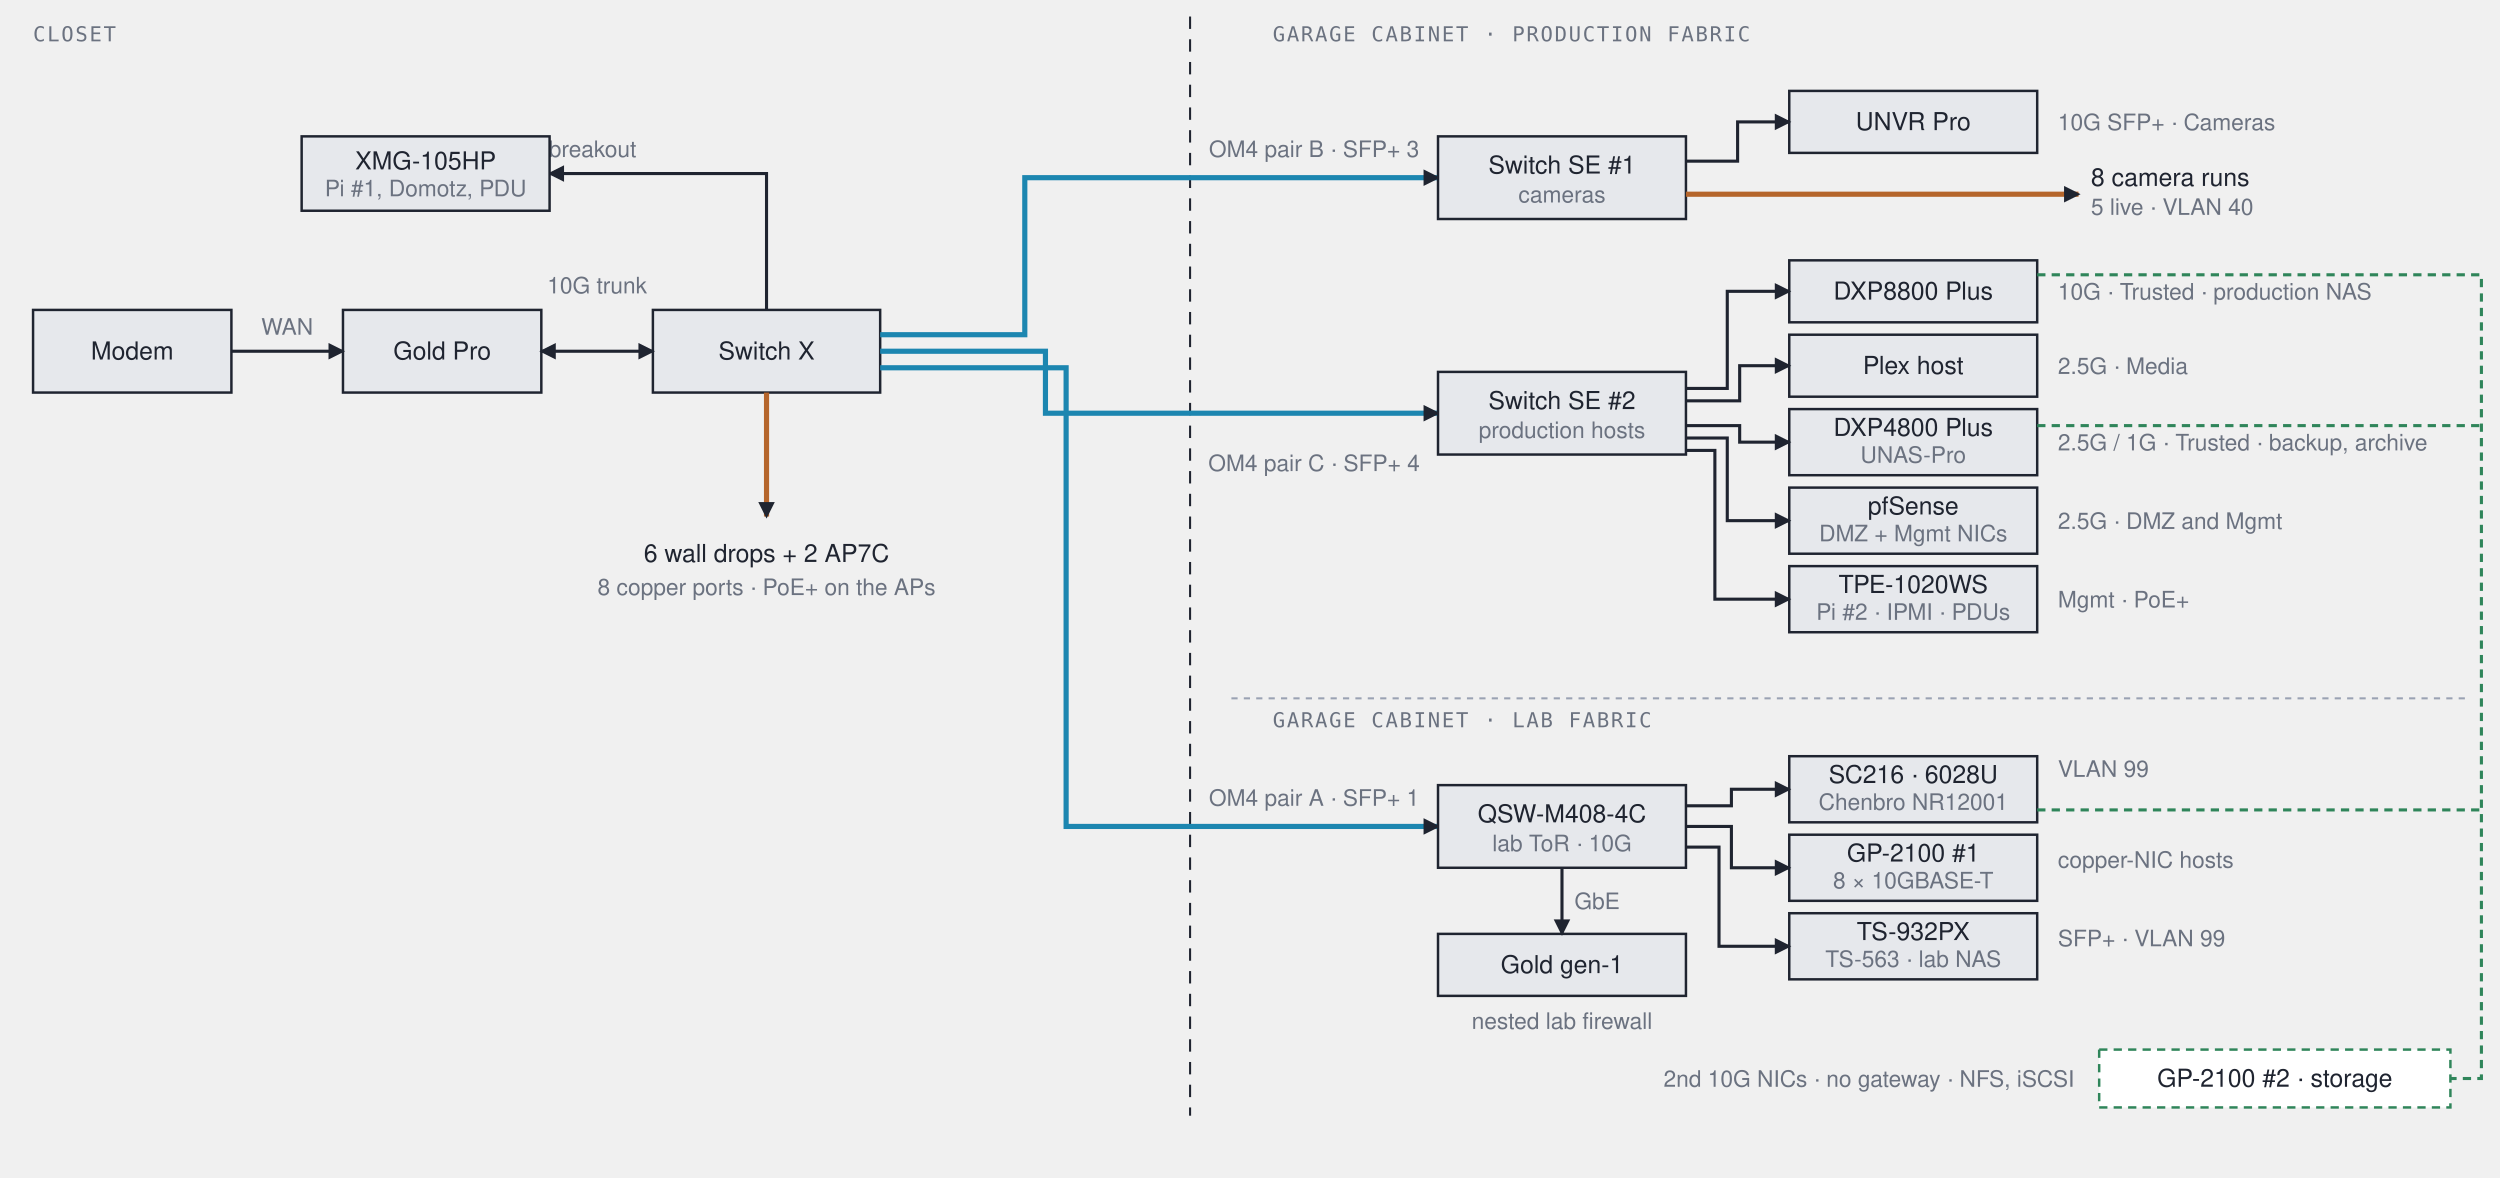
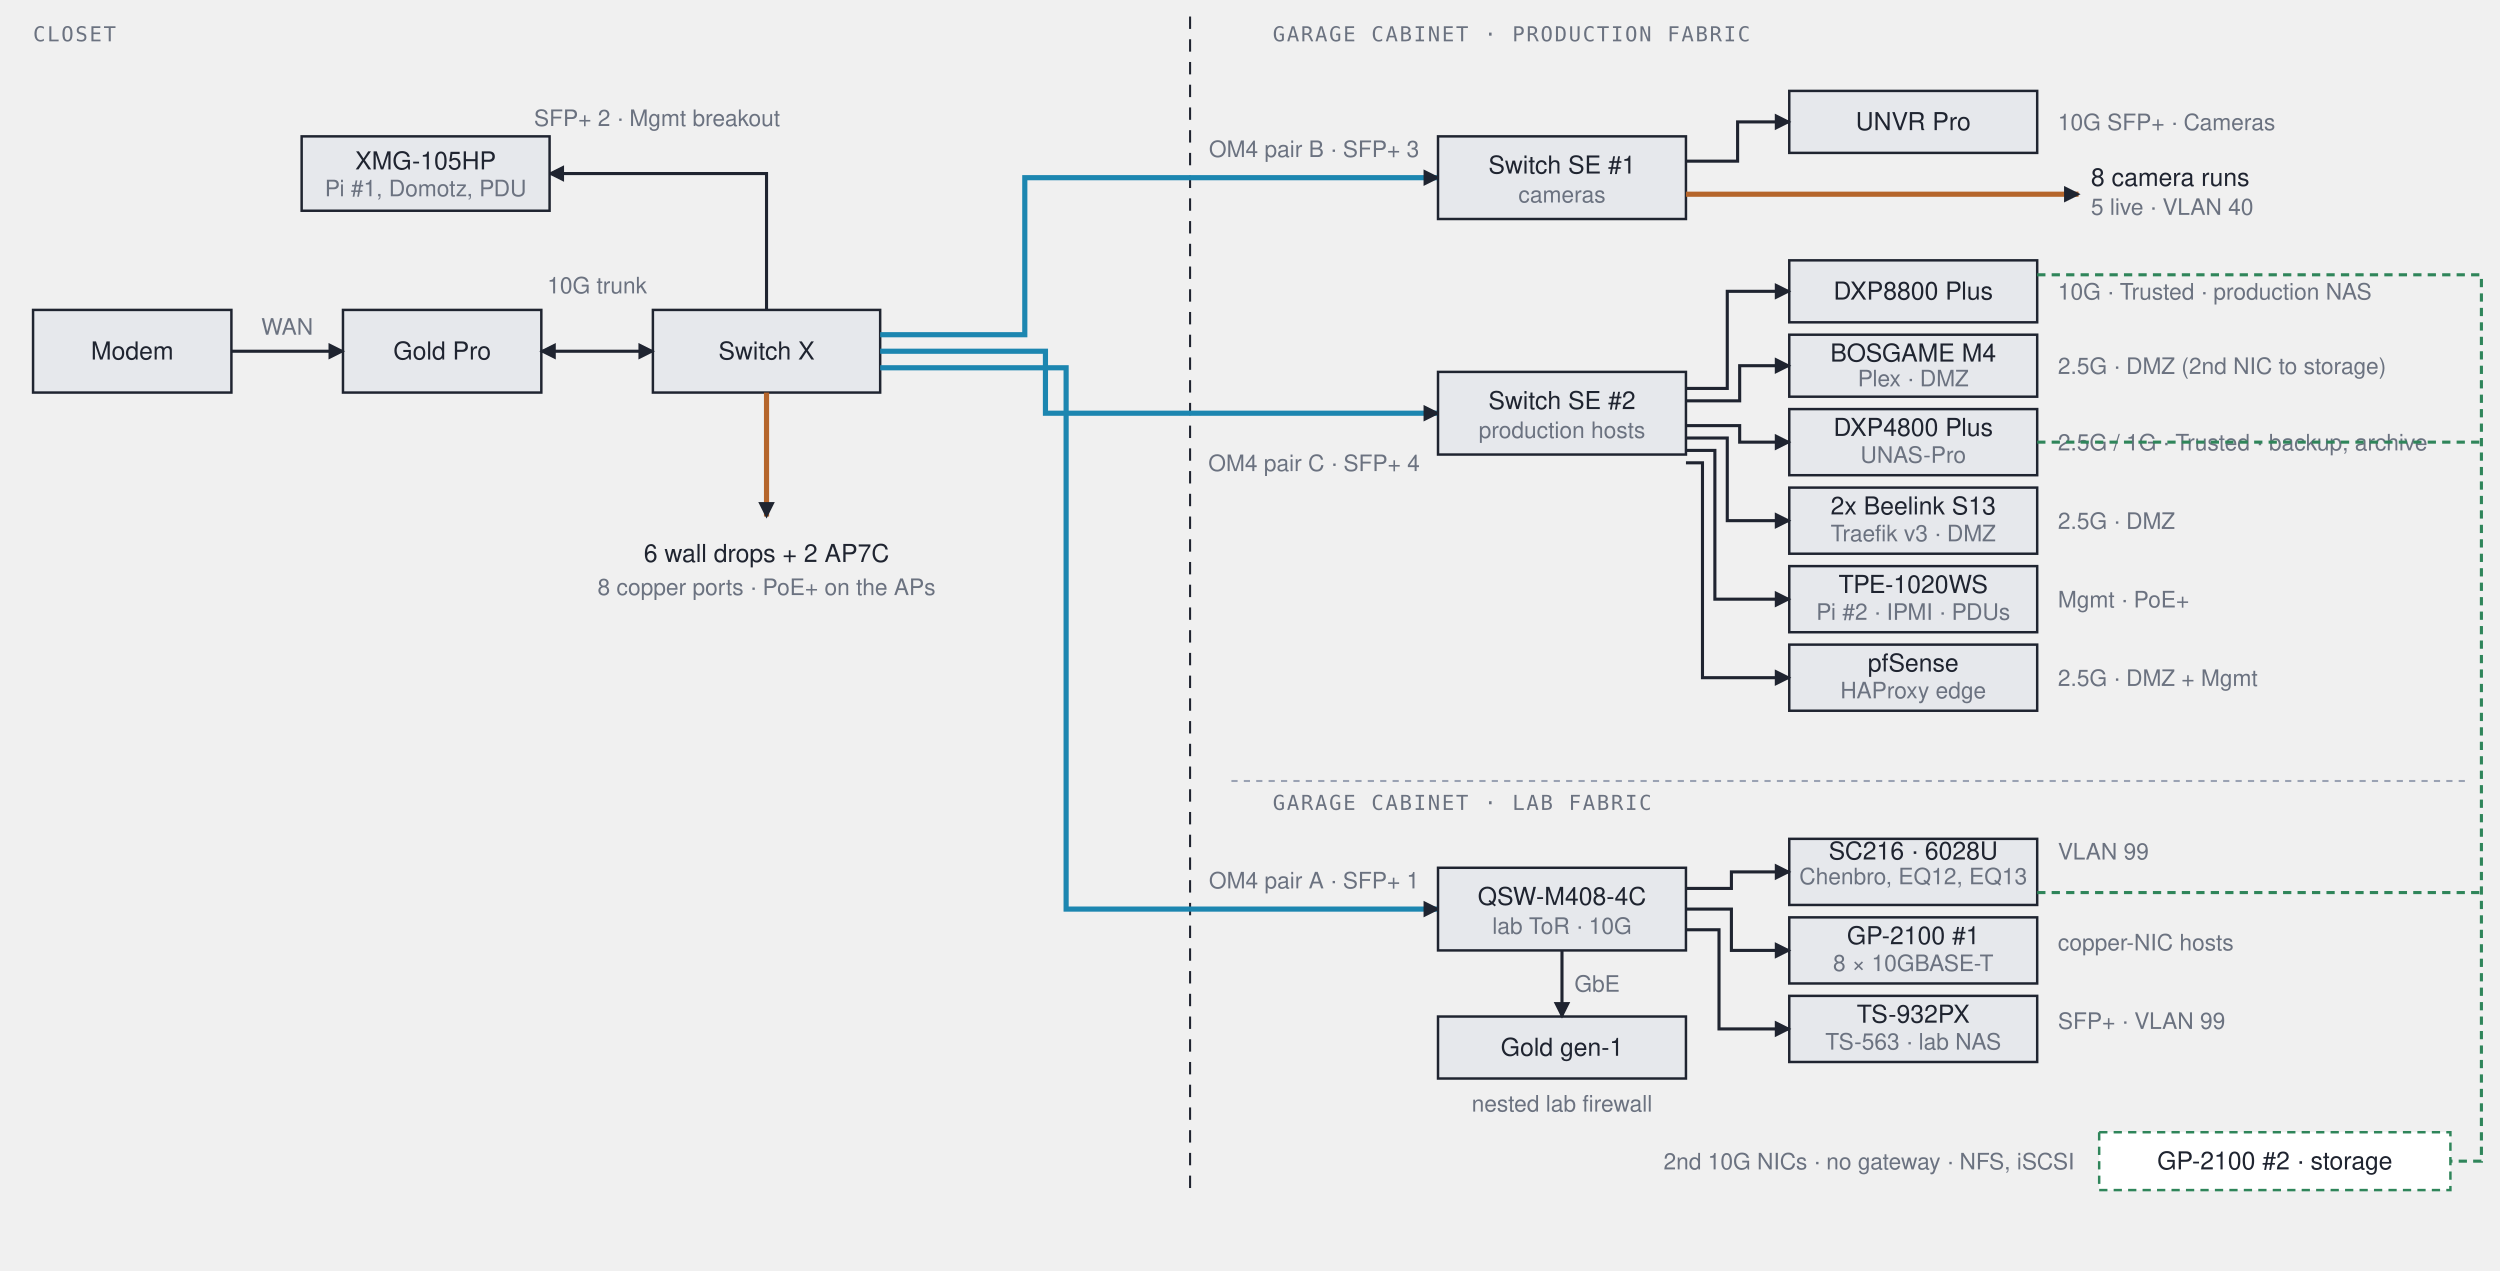
- <svg xmlns="http://www.w3.org/2000/svg" style="background:#f7f7f5" viewBox="-16 0 1210 570" role="img" aria-label="Signal path: the modem, Gold Pro and Switch X in the closet, with a DAC to the Zyxel XMG-105HP management breakout and copper to six wall drops and two AP7 ceiling units. Three OM4 fiber pairs cross to the garage cabinet. Pair B feeds Switch SE 1 with the eight camera runs and the UNVR Pro. Pair C feeds Switch SE 2 with the UGREEN DXP8800 Plus production NAS at 10G, the Plex host, the DXP4800 Plus and UNAS-Pro, pfSense, and the TRENDnet TPE-1020WS console switch carrying Pi-hole 2, the three IPMI ports and the PDUs. Pair A feeds the lab fabric: the QNAP QSW-M408-4C top-of-rack switch with the Supermicro SC216 and 6028U-TR4 plus, the Chenbro NR12001, a GiGaPlus copper switch, the two QNAP lab NAS units and the Gold gen-1. A second GiGaPlus switch is an isolated storage network between the NAS units and the servers.">
+ <svg xmlns="http://www.w3.org/2000/svg" style="background:#f7f7f5" viewBox="-16 0 1210 615" role="img" aria-label="Signal path: the modem, Gold Pro and Switch X in the closet, with a DAC to the Zyxel XMG-105HP management breakout and copper to six wall drops and two AP7 ceiling units. Three OM4 fiber pairs cross to the garage cabinet. Pair B feeds Switch SE 1 with the eight camera runs and the UNVR Pro. Pair C feeds Switch SE 2 with the UGREEN DXP8800 Plus production NAS at 10G, the Plex host, the DXP4800 Plus and UNAS-Pro, pfSense, and the TRENDnet TPE-1020WS console switch carrying Pi-hole 2, the three IPMI ports and the PDUs. Pair A feeds the lab fabric: the QNAP QSW-M408-4C top-of-rack switch with the Supermicro SC216 and 6028U-TR4 plus, the Chenbro NR12001, a GiGaPlus copper switch, the two QNAP lab NAS units and the Gold gen-1. A second GiGaPlus switch is an isolated storage network between the NAS units and the servers.">
  <style>
  svg { font-family: -apple-system, "Segoe UI", Helvetica, Arial, sans-serif; }
  .lbl { font-size: 12px; fill: #1f2430; }
  .lbl-2 { font-size: 11px; fill: #6b7280; }
  .edge { stroke: #1f2430; stroke-width: 1.5; fill: none; }
  .edge-c { stroke: #b5652b; stroke-width: 2.5; fill: none; }
  .edge-f { stroke: #1c86b0; stroke-width: 2.5; fill: none; }
  .edge-s { stroke: #2f855a; stroke-width: 1.5; fill: none; stroke-dasharray: 4 3; }
  .node { fill: #e6e8ec; stroke: #1f2430; stroke-width: 1.2; }
  .node-s { fill: #ffffff; stroke: #2f855a; stroke-width: 1.2; stroke-dasharray: 4 3; }
  .lane { font-family: ui-monospace, Menlo, monospace; font-size: 10px; fill: #6b7280; letter-spacing: 0.08em; }
</style>
  <defs>
    <marker id="a2" viewBox="0 0 8 8" refX="7" refY="4" markerWidth="8" markerHeight="8" markerUnits="userSpaceOnUse" orient="auto-start-reverse">
      <path d="M0,0 L8,4 L0,8 z" fill="#1f2430" />
    </marker>
  </defs>
  <text x="0" y="20" class="lane">CLOSET</text>
  <text x="600" y="20" class="lane">GARAGE CABINET · PRODUCTION FABRIC</text>
-   <text x="600" y="352" class="lane">GARAGE CABINET · LAB FABRIC</text>
-   <line x1="560" y1="8" x2="560" y2="540" stroke="#1f2430" stroke-width="1" stroke-dasharray="6 5" />
-   <line x1="580" y1="338" x2="1180" y2="338" stroke="#9aa2b3" stroke-width="1" stroke-dasharray="3 3" />
+   <text x="600" y="392" class="lane">GARAGE CABINET · LAB FABRIC</text>
+   <line x1="560" y1="8" x2="560" y2="580" stroke="#1f2430" stroke-width="1" stroke-dasharray="6 5" />
+   <line x1="580" y1="378" x2="1180" y2="378" stroke="#9aa2b3" stroke-width="1" stroke-dasharray="3 3" />
  <rect x="0" y="150" width="96" height="40" class="node" />
  <text x="48" y="174" class="lbl" text-anchor="middle">Modem</text>
  <rect x="150" y="150" width="96" height="40" class="node" />
  <text x="198" y="174" class="lbl" text-anchor="middle">Gold Pro</text>
  <rect x="300" y="150" width="110" height="40" class="node" />
  <text x="355" y="174" class="lbl" text-anchor="middle">Switch X</text>
  <line x1="96" y1="170" x2="150" y2="170" class="edge" marker-end="url(#a2)" />
  <text x="123" y="162" class="lbl-2" text-anchor="middle">WAN</text>
  <line x1="246" y1="170" x2="300" y2="170" class="edge" marker-end="url(#a2)" marker-start="url(#a2)" />
  <text x="273" y="142" class="lbl-2" text-anchor="middle">10G trunk</text>
  <path d="M355,190 L355,250" class="edge-c" marker-end="url(#a2)" />
  <text x="355" y="272" class="lbl" text-anchor="middle">6 wall drops + 2 AP7C</text>
  <text x="355" y="288" class="lbl-2" text-anchor="middle">8 copper ports · PoE+ on the APs</text>
  <path d="M355,150 L355,84 L250,84" class="edge" marker-end="url(#a2)" />
-   <text x="292" y="76" class="lbl-2" text-anchor="end">SFP+ 2 · Mgmt breakout</text>
+   <text x="302" y="61" class="lbl-2" text-anchor="middle">SFP+ 2 · Mgmt breakout</text>
  <rect x="130" y="66" width="120" height="36" class="node" />
  <text x="190" y="82" class="lbl" text-anchor="middle">XMG-105HP</text>
  <text x="190" y="95" class="lbl-2" text-anchor="middle">Pi #1, Domotz, PDU</text>
  <path d="M410,162 L480,162 L480,86 L680,86" class="edge-f" marker-end="url(#a2)" />
  <text x="620" y="76" class="lbl-2" text-anchor="middle">OM4 pair B · SFP+ 3</text>
  <path d="M410,170 L490,170 L490,200 L680,200" class="edge-f" marker-end="url(#a2)" />
  <text x="620" y="228" class="lbl-2" text-anchor="middle">OM4 pair C · SFP+ 4</text>
-   <path d="M410,178 L500,178 L500,400 L680,400" class="edge-f" marker-end="url(#a2)" />
-   <text x="620" y="390" class="lbl-2" text-anchor="middle">OM4 pair A · SFP+ 1</text>
+   <path d="M410,178 L500,178 L500,440 L680,440" class="edge-f" marker-end="url(#a2)" />
+   <text x="620" y="430" class="lbl-2" text-anchor="middle">OM4 pair A · SFP+ 1</text>
  <rect x="680" y="66" width="120" height="40" class="node" />
  <text x="740" y="84" class="lbl" text-anchor="middle">Switch SE #1</text>
  <text x="740" y="98" class="lbl-2" text-anchor="middle">cameras</text>
  <rect x="850" y="44" width="120" height="30" class="node" />
  <text x="910" y="63" class="lbl" text-anchor="middle">UNVR Pro</text>
  <path d="M800,78 L825,78 L825,59 L850,59" class="edge" marker-end="url(#a2)" />
  <text x="980" y="63" class="lbl-2">10G SFP+ · Cameras</text>
  <path d="M800,94 L990,94" class="edge-c" marker-end="url(#a2)" />
  <text x="996" y="90" class="lbl">8 camera runs</text>
  <text x="996" y="104" class="lbl-2">5 live · VLAN 40</text>
  <rect x="680" y="180" width="120" height="40" class="node" />
  <text x="740" y="198" class="lbl" text-anchor="middle">Switch SE #2</text>
  <text x="740" y="212" class="lbl-2" text-anchor="middle">production hosts</text>
  <rect x="850" y="126" width="120" height="30" class="node" />
  <text x="910" y="145" class="lbl" text-anchor="middle">DXP8800 Plus</text>
  <rect x="850" y="162" width="120" height="30" class="node" />
-   <text x="910" y="181" class="lbl" text-anchor="middle">Plex host</text>
+   <text x="910" y="175" class="lbl" text-anchor="middle">BOSGAME M4</text>
+   <text x="910" y="187" class="lbl-2" text-anchor="middle">Plex · DMZ</text>
  <rect x="850" y="198" width="120" height="32" class="node" />
  <text x="910" y="211" class="lbl" text-anchor="middle">DXP4800 Plus</text>
  <text x="910" y="224" class="lbl-2" text-anchor="middle">UNAS-Pro</text>
  <rect x="850" y="236" width="120" height="32" class="node" />
-   <text x="910" y="249" class="lbl" text-anchor="middle">pfSense</text>
-   <text x="910" y="262" class="lbl-2" text-anchor="middle">DMZ + Mgmt NICs</text>
+   <text x="910" y="249" class="lbl" text-anchor="middle">2x Beelink S13</text>
+   <text x="910" y="262" class="lbl-2" text-anchor="middle">Traefik v3 · DMZ</text>
+   <rect x="850" y="312" width="120" height="32" class="node" />
+   <text x="910" y="325" class="lbl" text-anchor="middle">pfSense</text>
+   <text x="910" y="338" class="lbl-2" text-anchor="middle">HAProxy edge</text>
+   <path d="M800,224 L808,224 L808,328 L850,328" class="edge" marker-end="url(#a2)" />
+   <text x="980" y="332" class="lbl-2">2.5G · DMZ + Mgmt</text>
  <rect x="850" y="274" width="120" height="32" class="node" />
  <text x="910" y="287" class="lbl" text-anchor="middle">TPE-1020WS</text>
  <text x="910" y="300" class="lbl-2" text-anchor="middle">Pi #2 · IPMI · PDUs</text>
  <path d="M800,188 L820,188 L820,141 L850,141" class="edge" marker-end="url(#a2)" />
  <path d="M800,194 L826,194 L826,177 L850,177" class="edge" marker-end="url(#a2)" />
  <path d="M800,206 L826,206 L826,214 L850,214" class="edge" marker-end="url(#a2)" />
  <path d="M800,212 L820,212 L820,252 L850,252" class="edge" marker-end="url(#a2)" />
  <path d="M800,218 L814,218 L814,290 L850,290" class="edge" marker-end="url(#a2)" />
  <text x="980" y="145" class="lbl-2">10G · Trusted · production NAS</text>
-   <text x="980" y="181" class="lbl-2">2.5G · Media</text>
+   <text x="980" y="181" class="lbl-2">2.5G · DMZ (2nd NIC to storage)</text>
  <text x="980" y="218" class="lbl-2">2.5G / 1G · Trusted · backup, archive</text>
-   <text x="980" y="256" class="lbl-2">2.5G · DMZ and Mgmt</text>
+   <text x="980" y="256" class="lbl-2">2.5G · DMZ</text>
  <text x="980" y="294" class="lbl-2">Mgmt · PoE+</text>
-   <rect x="680" y="380" width="120" height="40" class="node" />
-   <text x="740" y="398" class="lbl" text-anchor="middle">QSW-M408-4C</text>
-   <text x="740" y="412" class="lbl-2" text-anchor="middle">lab ToR · 10G</text>
-   <rect x="850" y="366" width="120" height="32" class="node" />
-   <text x="910" y="379" class="lbl" text-anchor="middle">SC216 · 6028U</text>
-   <text x="910" y="392" class="lbl-2" text-anchor="middle">Chenbro NR12001</text>
-   <rect x="850" y="404" width="120" height="32" class="node" />
-   <text x="910" y="417" class="lbl" text-anchor="middle">GP-2100 #1</text>
-   <text x="910" y="430" class="lbl-2" text-anchor="middle">8 × 10GBASE-T</text>
-   <rect x="850" y="442" width="120" height="32" class="node" />
-   <text x="910" y="455" class="lbl" text-anchor="middle">TS-932PX</text>
-   <text x="910" y="468" class="lbl-2" text-anchor="middle">TS-563 · lab NAS</text>
-   <rect x="680" y="452" width="120" height="30" class="node" />
-   <text x="740" y="471" class="lbl" text-anchor="middle">Gold gen-1</text>
-   <path d="M800,390 L822,390 L822,382 L850,382" class="edge" marker-end="url(#a2)" />
-   <path d="M800,400 L822,400 L822,420 L850,420" class="edge" marker-end="url(#a2)" />
-   <path d="M800,410 L816,410 L816,458 L850,458" class="edge" marker-end="url(#a2)" />
-   <path d="M740,420 L740,452" class="edge" marker-end="url(#a2)" />
-   <text x="746" y="440" class="lbl-2">GbE</text>
-   <text x="980" y="376" class="lbl-2">VLAN 99</text>
-   <text x="980" y="420" class="lbl-2">copper-NIC hosts</text>
-   <text x="980" y="458" class="lbl-2">SFP+ · VLAN 99</text>
-   <text x="740" y="498" class="lbl-2" text-anchor="middle">nested lab firewall</text>
-   <rect x="1000" y="508" width="170" height="28" class="node-s" />
-   <text x="1085" y="526" class="lbl" text-anchor="middle">GP-2100 #2 · storage</text>
-   <path d="M970,133 L1185,133 L1185,522 L1170,522" class="edge-s" />
-   <path d="M970,206 L1185,206" class="edge-s" />
-   <path d="M970,392 L1185,392" class="edge-s" />
-   <text x="988" y="526" class="lbl-2" text-anchor="end">2nd 10G NICs · no gateway · NFS, iSCSI</text>
+   <rect x="680" y="420" width="120" height="40" class="node" />
+   <text x="740" y="438" class="lbl" text-anchor="middle">QSW-M408-4C</text>
+   <text x="740" y="452" class="lbl-2" text-anchor="middle">lab ToR · 10G</text>
+   <rect x="850" y="406" width="120" height="32" class="node" />
+   <text x="910" y="416" class="lbl" text-anchor="middle">SC216 · 6028U</text>
+   <text x="910" y="428" class="lbl-2" text-anchor="middle">Chenbro, EQ12, EQ13</text>
+   <rect x="850" y="444" width="120" height="32" class="node" />
+   <text x="910" y="457" class="lbl" text-anchor="middle">GP-2100 #1</text>
+   <text x="910" y="470" class="lbl-2" text-anchor="middle">8 × 10GBASE-T</text>
+   <rect x="850" y="482" width="120" height="32" class="node" />
+   <text x="910" y="495" class="lbl" text-anchor="middle">TS-932PX</text>
+   <text x="910" y="508" class="lbl-2" text-anchor="middle">TS-563 · lab NAS</text>
+   <rect x="680" y="492" width="120" height="30" class="node" />
+   <text x="740" y="511" class="lbl" text-anchor="middle">Gold gen-1</text>
+   <path d="M800,430 L822,430 L822,422 L850,422" class="edge" marker-end="url(#a2)" />
+   <path d="M800,440 L822,440 L822,460 L850,460" class="edge" marker-end="url(#a2)" />
+   <path d="M800,450 L816,450 L816,498 L850,498" class="edge" marker-end="url(#a2)" />
+   <path d="M740,460 L740,492" class="edge" marker-end="url(#a2)" />
+   <text x="746" y="480" class="lbl-2">GbE</text>
+   <text x="980" y="416" class="lbl-2">VLAN 99</text>
+   <text x="980" y="460" class="lbl-2">copper-NIC hosts</text>
+   <text x="980" y="498" class="lbl-2">SFP+ · VLAN 99</text>
+   <text x="740" y="538" class="lbl-2" text-anchor="middle">nested lab firewall</text>
+   <rect x="1000" y="548" width="170" height="28" class="node-s" />
+   <text x="1085" y="566" class="lbl" text-anchor="middle">GP-2100 #2 · storage</text>
+   <path d="M970,133 L1185,133 L1185,562 L1170,562" class="edge-s" />
+   <path d="M970,214 L1185,214" class="edge-s" />
+   <path d="M970,432 L1185,432" class="edge-s" />
+   <text x="988" y="566" class="lbl-2" text-anchor="end">2nd 10G NICs · no gateway · NFS, iSCSI</text>
</svg>
